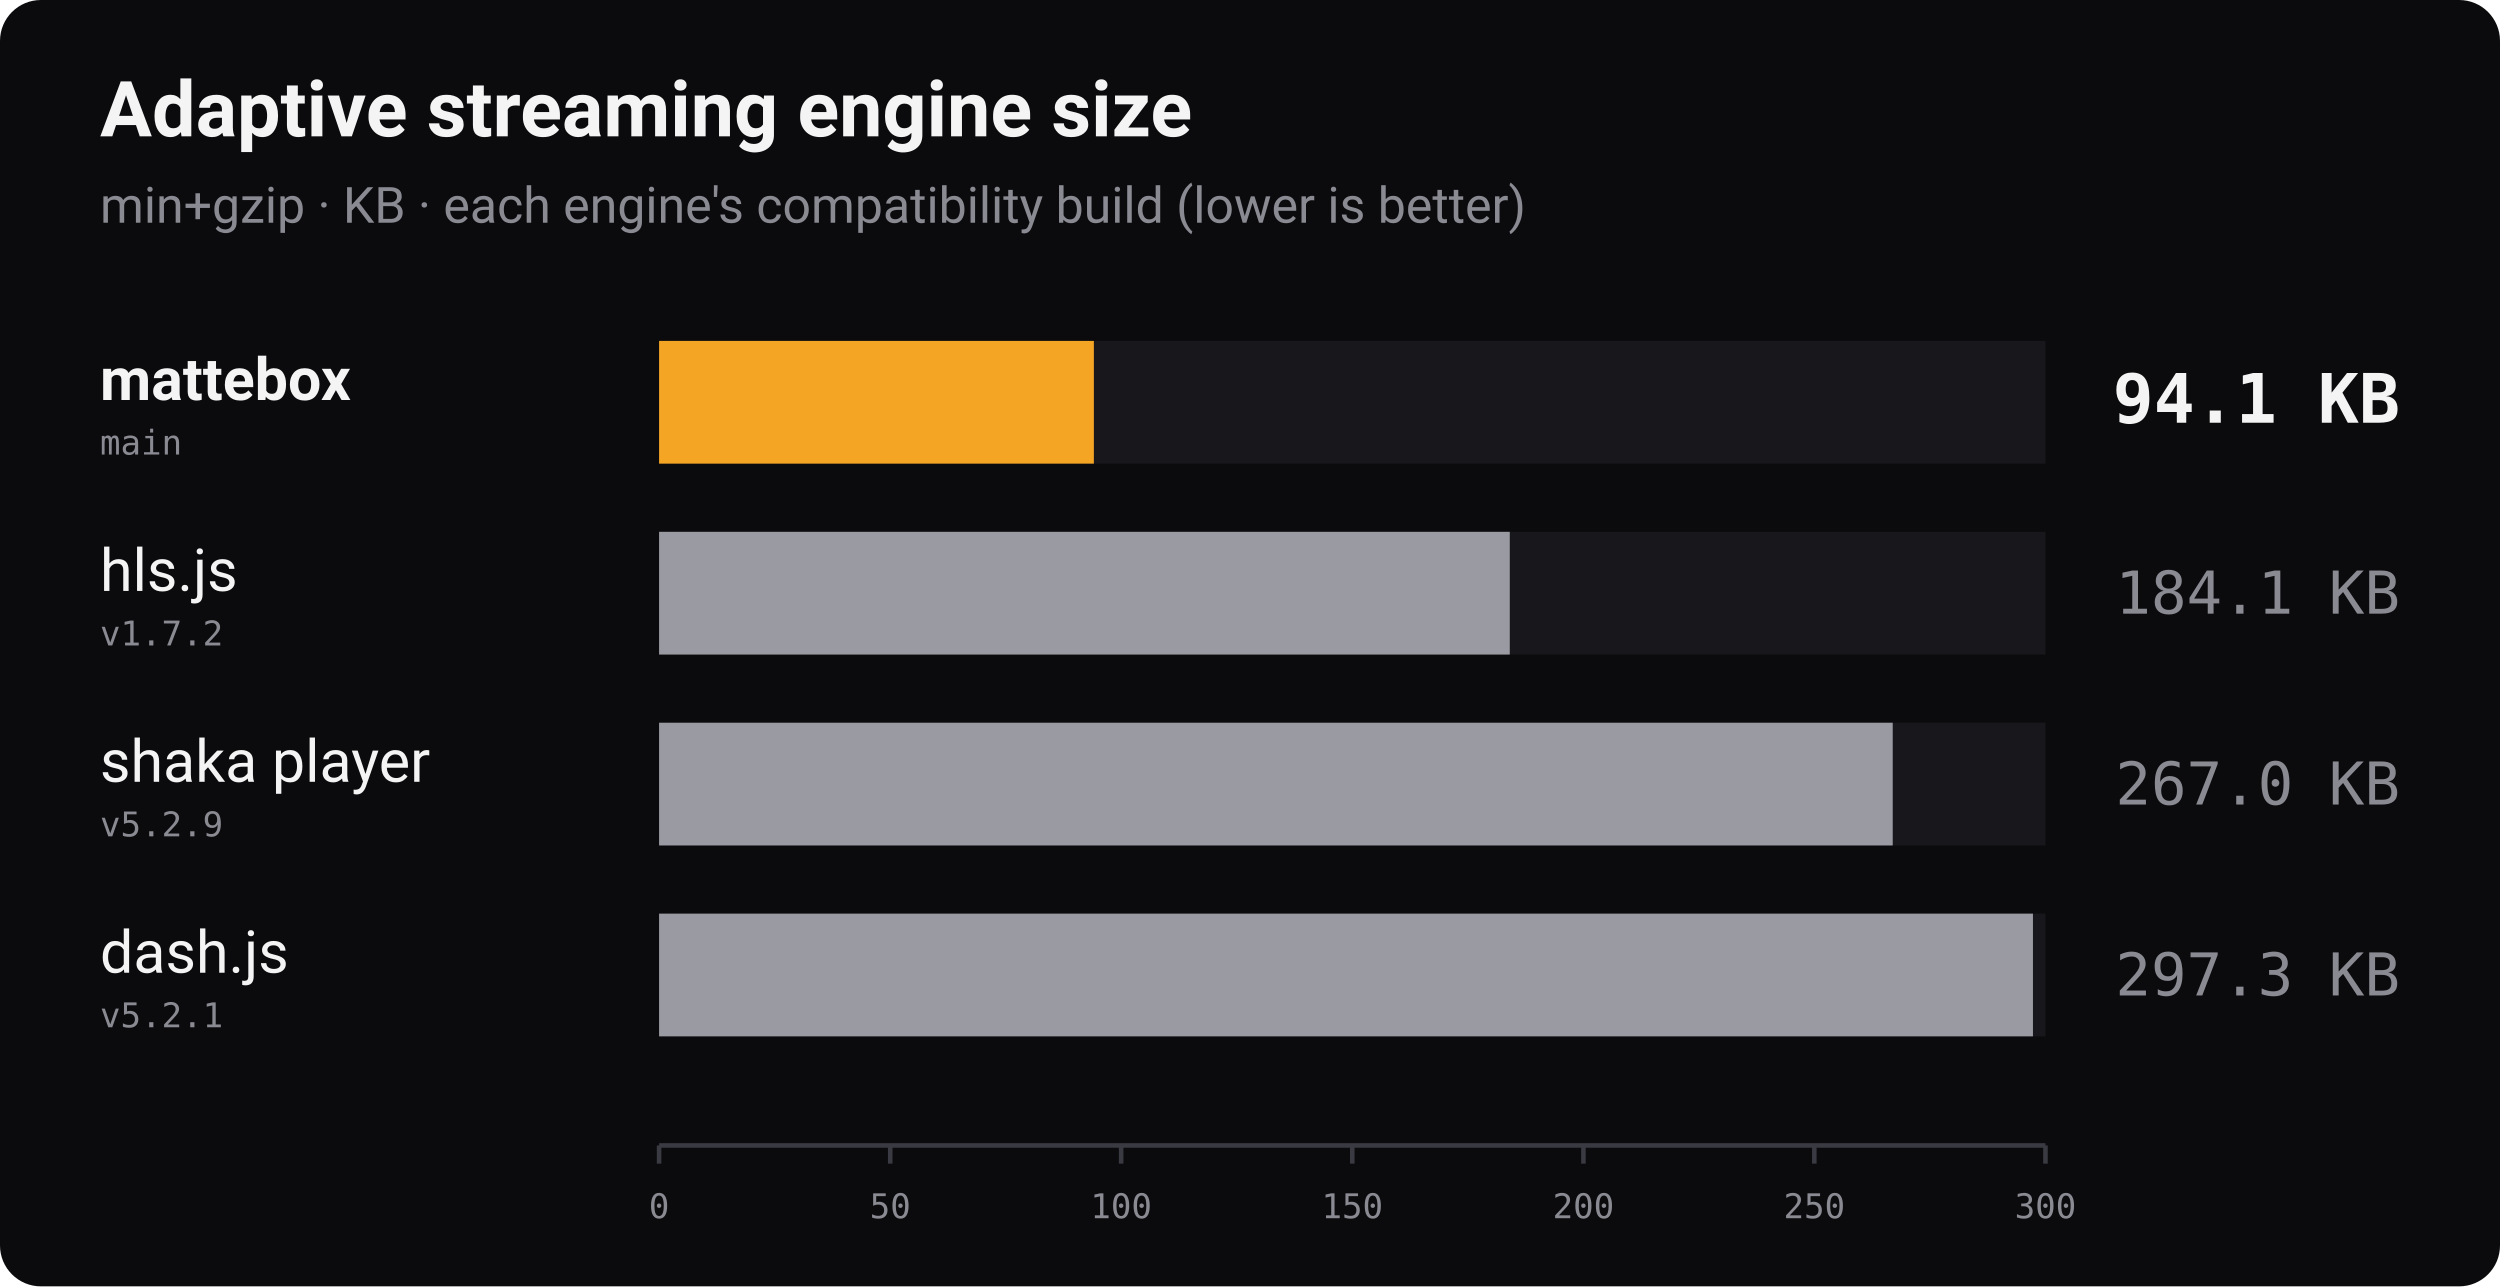
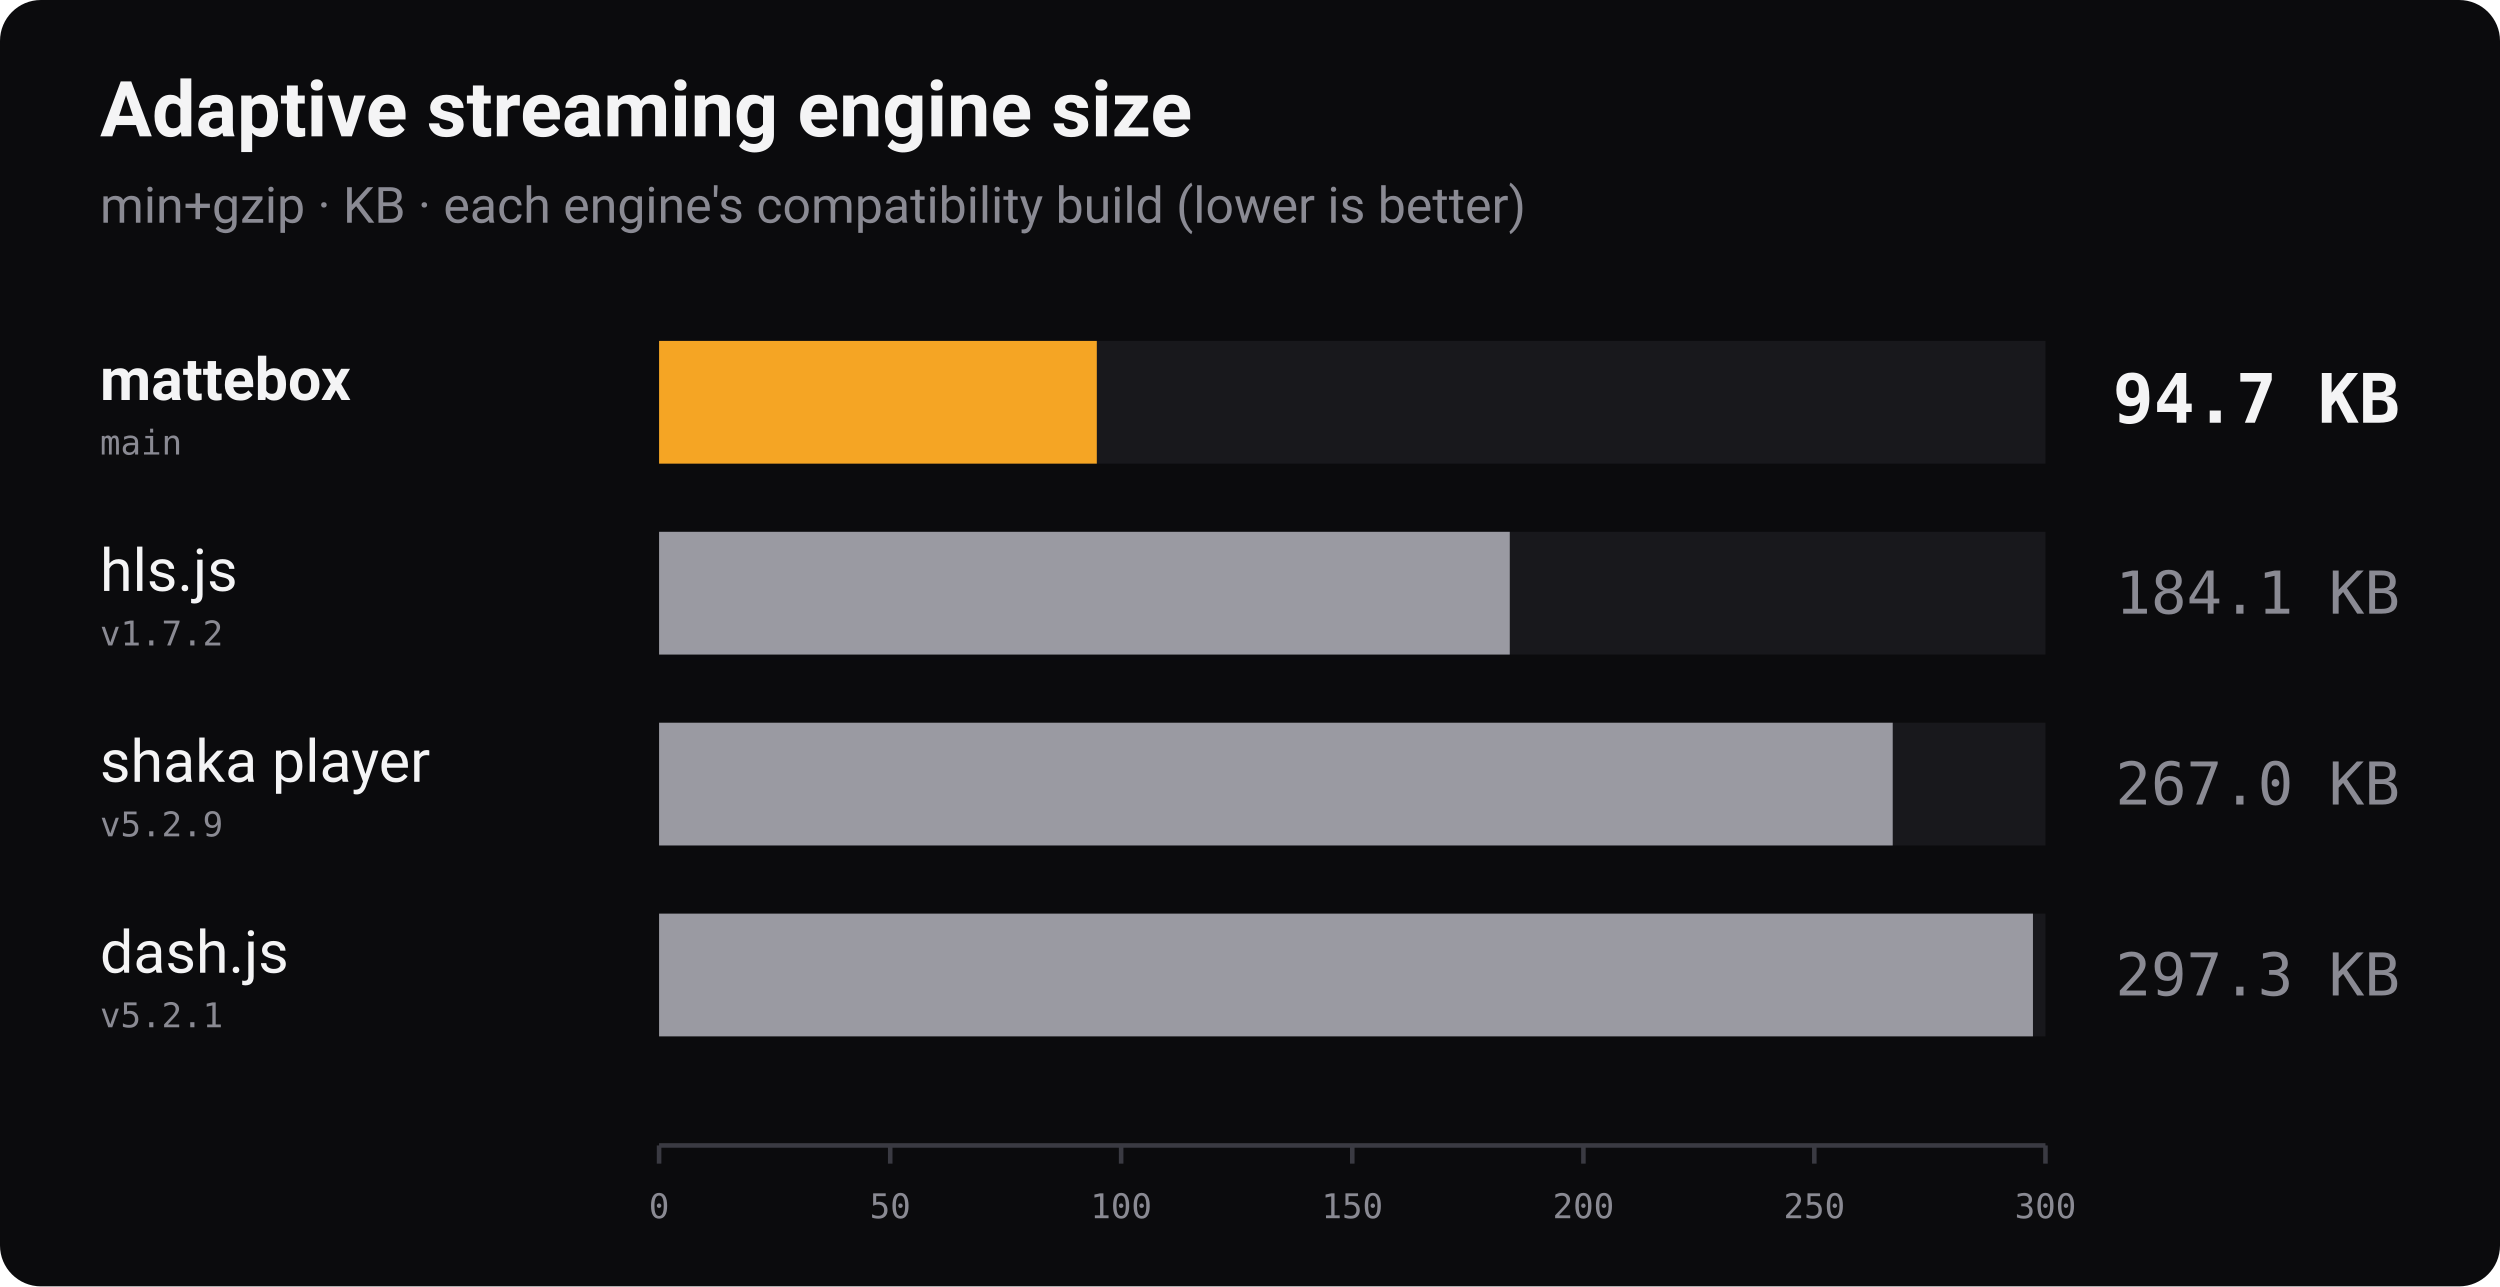
<svg xmlns="http://www.w3.org/2000/svg" width="1100" height="566" viewBox="0 0 1100 566" role="img" aria-label="Bundle size of adaptive streaming players, min+gzip, lower is better">
  <rect width="1100" height="566" rx="18" fill="#0b0b0d" />
  <text x="44" y="60" font-family="-apple-system, 'Segoe UI', Roboto, Helvetica, Arial, sans-serif" font-size="34" font-weight="700" fill="#f4f4f5">Adaptive streaming engine size</text>
  <text x="44" y="98" font-family="-apple-system, 'Segoe UI', Roboto, Helvetica, Arial, sans-serif" font-size="22" fill="#8a8a93">min+gzip · KB · each engine's compatibility build (lower is better)</text>
  <text x="44" y="176" font-family="-apple-system, 'Segoe UI', Roboto, Helvetica, Arial, sans-serif" font-size="26" font-weight="700" fill="#f4f4f5">mattebox</text>
  <text x="44" y="200" font-family="ui-monospace, 'SF Mono', Menlo, Consolas, monospace" font-size="15" fill="#8a8a93">main</text>
  <rect x="290" y="150" width="610" height="54" fill="#18181c" />
-   <rect x="290" y="150" width="191.3" height="54" fill="#f5a524" />
-   <text x="1056" y="186" text-anchor="end" font-family="ui-monospace, 'SF Mono', Menlo, Consolas, monospace" font-size="30" font-weight="700" fill="#f4f4f5">94.1 KB</text>
+   <rect x="290" y="150" width="192.6" height="54" fill="#f5a524" />
+   <text x="1056" y="186" text-anchor="end" font-family="ui-monospace, 'SF Mono', Menlo, Consolas, monospace" font-size="30" font-weight="700" fill="#f4f4f5">94.7 KB</text>
  <text x="44" y="260" font-family="-apple-system, 'Segoe UI', Roboto, Helvetica, Arial, sans-serif" font-size="26" font-weight="400" fill="#f4f4f5">hls.js</text>
  <text x="44" y="284" font-family="ui-monospace, 'SF Mono', Menlo, Consolas, monospace" font-size="15" fill="#8a8a93">v1.7.2</text>
  <rect x="290" y="234" width="610" height="54" fill="#18181c" />
  <rect x="290" y="234" width="374.3" height="54" fill="#9a9aa2" />
  <text x="1056" y="270" text-anchor="end" font-family="ui-monospace, 'SF Mono', Menlo, Consolas, monospace" font-size="26" font-weight="400" fill="#8a8a93">184.1 KB</text>
  <text x="44" y="344" font-family="-apple-system, 'Segoe UI', Roboto, Helvetica, Arial, sans-serif" font-size="26" font-weight="400" fill="#f4f4f5">shaka player</text>
  <text x="44" y="368" font-family="ui-monospace, 'SF Mono', Menlo, Consolas, monospace" font-size="15" fill="#8a8a93">v5.2.9</text>
  <rect x="290" y="318" width="610" height="54" fill="#18181c" />
  <rect x="290" y="318" width="542.8" height="54" fill="#9a9aa2" />
  <text x="1056" y="354" text-anchor="end" font-family="ui-monospace, 'SF Mono', Menlo, Consolas, monospace" font-size="26" font-weight="400" fill="#8a8a93">267.0 KB</text>
  <text x="44" y="428" font-family="-apple-system, 'Segoe UI', Roboto, Helvetica, Arial, sans-serif" font-size="26" font-weight="400" fill="#f4f4f5">dash.js</text>
  <text x="44" y="452" font-family="ui-monospace, 'SF Mono', Menlo, Consolas, monospace" font-size="15" fill="#8a8a93">v5.2.1</text>
  <rect x="290" y="402" width="610" height="54" fill="#18181c" />
  <rect x="290" y="402" width="604.5" height="54" fill="#9a9aa2" />
  <text x="1056" y="438" text-anchor="end" font-family="ui-monospace, 'SF Mono', Menlo, Consolas, monospace" font-size="26" font-weight="400" fill="#8a8a93">297.3 KB</text>
  <line x1="290" y1="504" x2="900" y2="504" stroke="#3a3a42" stroke-width="2" />
  <line x1="290.0" y1="504" x2="290.0" y2="512" stroke="#3a3a42" stroke-width="2" />
  <text x="290.0" y="536" text-anchor="middle" font-family="ui-monospace, 'SF Mono', Menlo, Consolas, monospace" font-size="15" fill="#8a8a93">0</text>
  <line x1="391.7" y1="504" x2="391.7" y2="512" stroke="#3a3a42" stroke-width="2" />
  <text x="391.7" y="536" text-anchor="middle" font-family="ui-monospace, 'SF Mono', Menlo, Consolas, monospace" font-size="15" fill="#8a8a93">50</text>
  <line x1="493.3" y1="504" x2="493.3" y2="512" stroke="#3a3a42" stroke-width="2" />
  <text x="493.3" y="536" text-anchor="middle" font-family="ui-monospace, 'SF Mono', Menlo, Consolas, monospace" font-size="15" fill="#8a8a93">100</text>
  <line x1="595.0" y1="504" x2="595.0" y2="512" stroke="#3a3a42" stroke-width="2" />
  <text x="595.0" y="536" text-anchor="middle" font-family="ui-monospace, 'SF Mono', Menlo, Consolas, monospace" font-size="15" fill="#8a8a93">150</text>
  <line x1="696.7" y1="504" x2="696.7" y2="512" stroke="#3a3a42" stroke-width="2" />
  <text x="696.7" y="536" text-anchor="middle" font-family="ui-monospace, 'SF Mono', Menlo, Consolas, monospace" font-size="15" fill="#8a8a93">200</text>
  <line x1="798.3" y1="504" x2="798.3" y2="512" stroke="#3a3a42" stroke-width="2" />
  <text x="798.3" y="536" text-anchor="middle" font-family="ui-monospace, 'SF Mono', Menlo, Consolas, monospace" font-size="15" fill="#8a8a93">250</text>
  <line x1="900.0" y1="504" x2="900.0" y2="512" stroke="#3a3a42" stroke-width="2" />
  <text x="900.0" y="536" text-anchor="middle" font-family="ui-monospace, 'SF Mono', Menlo, Consolas, monospace" font-size="15" fill="#8a8a93">300</text>
</svg>
